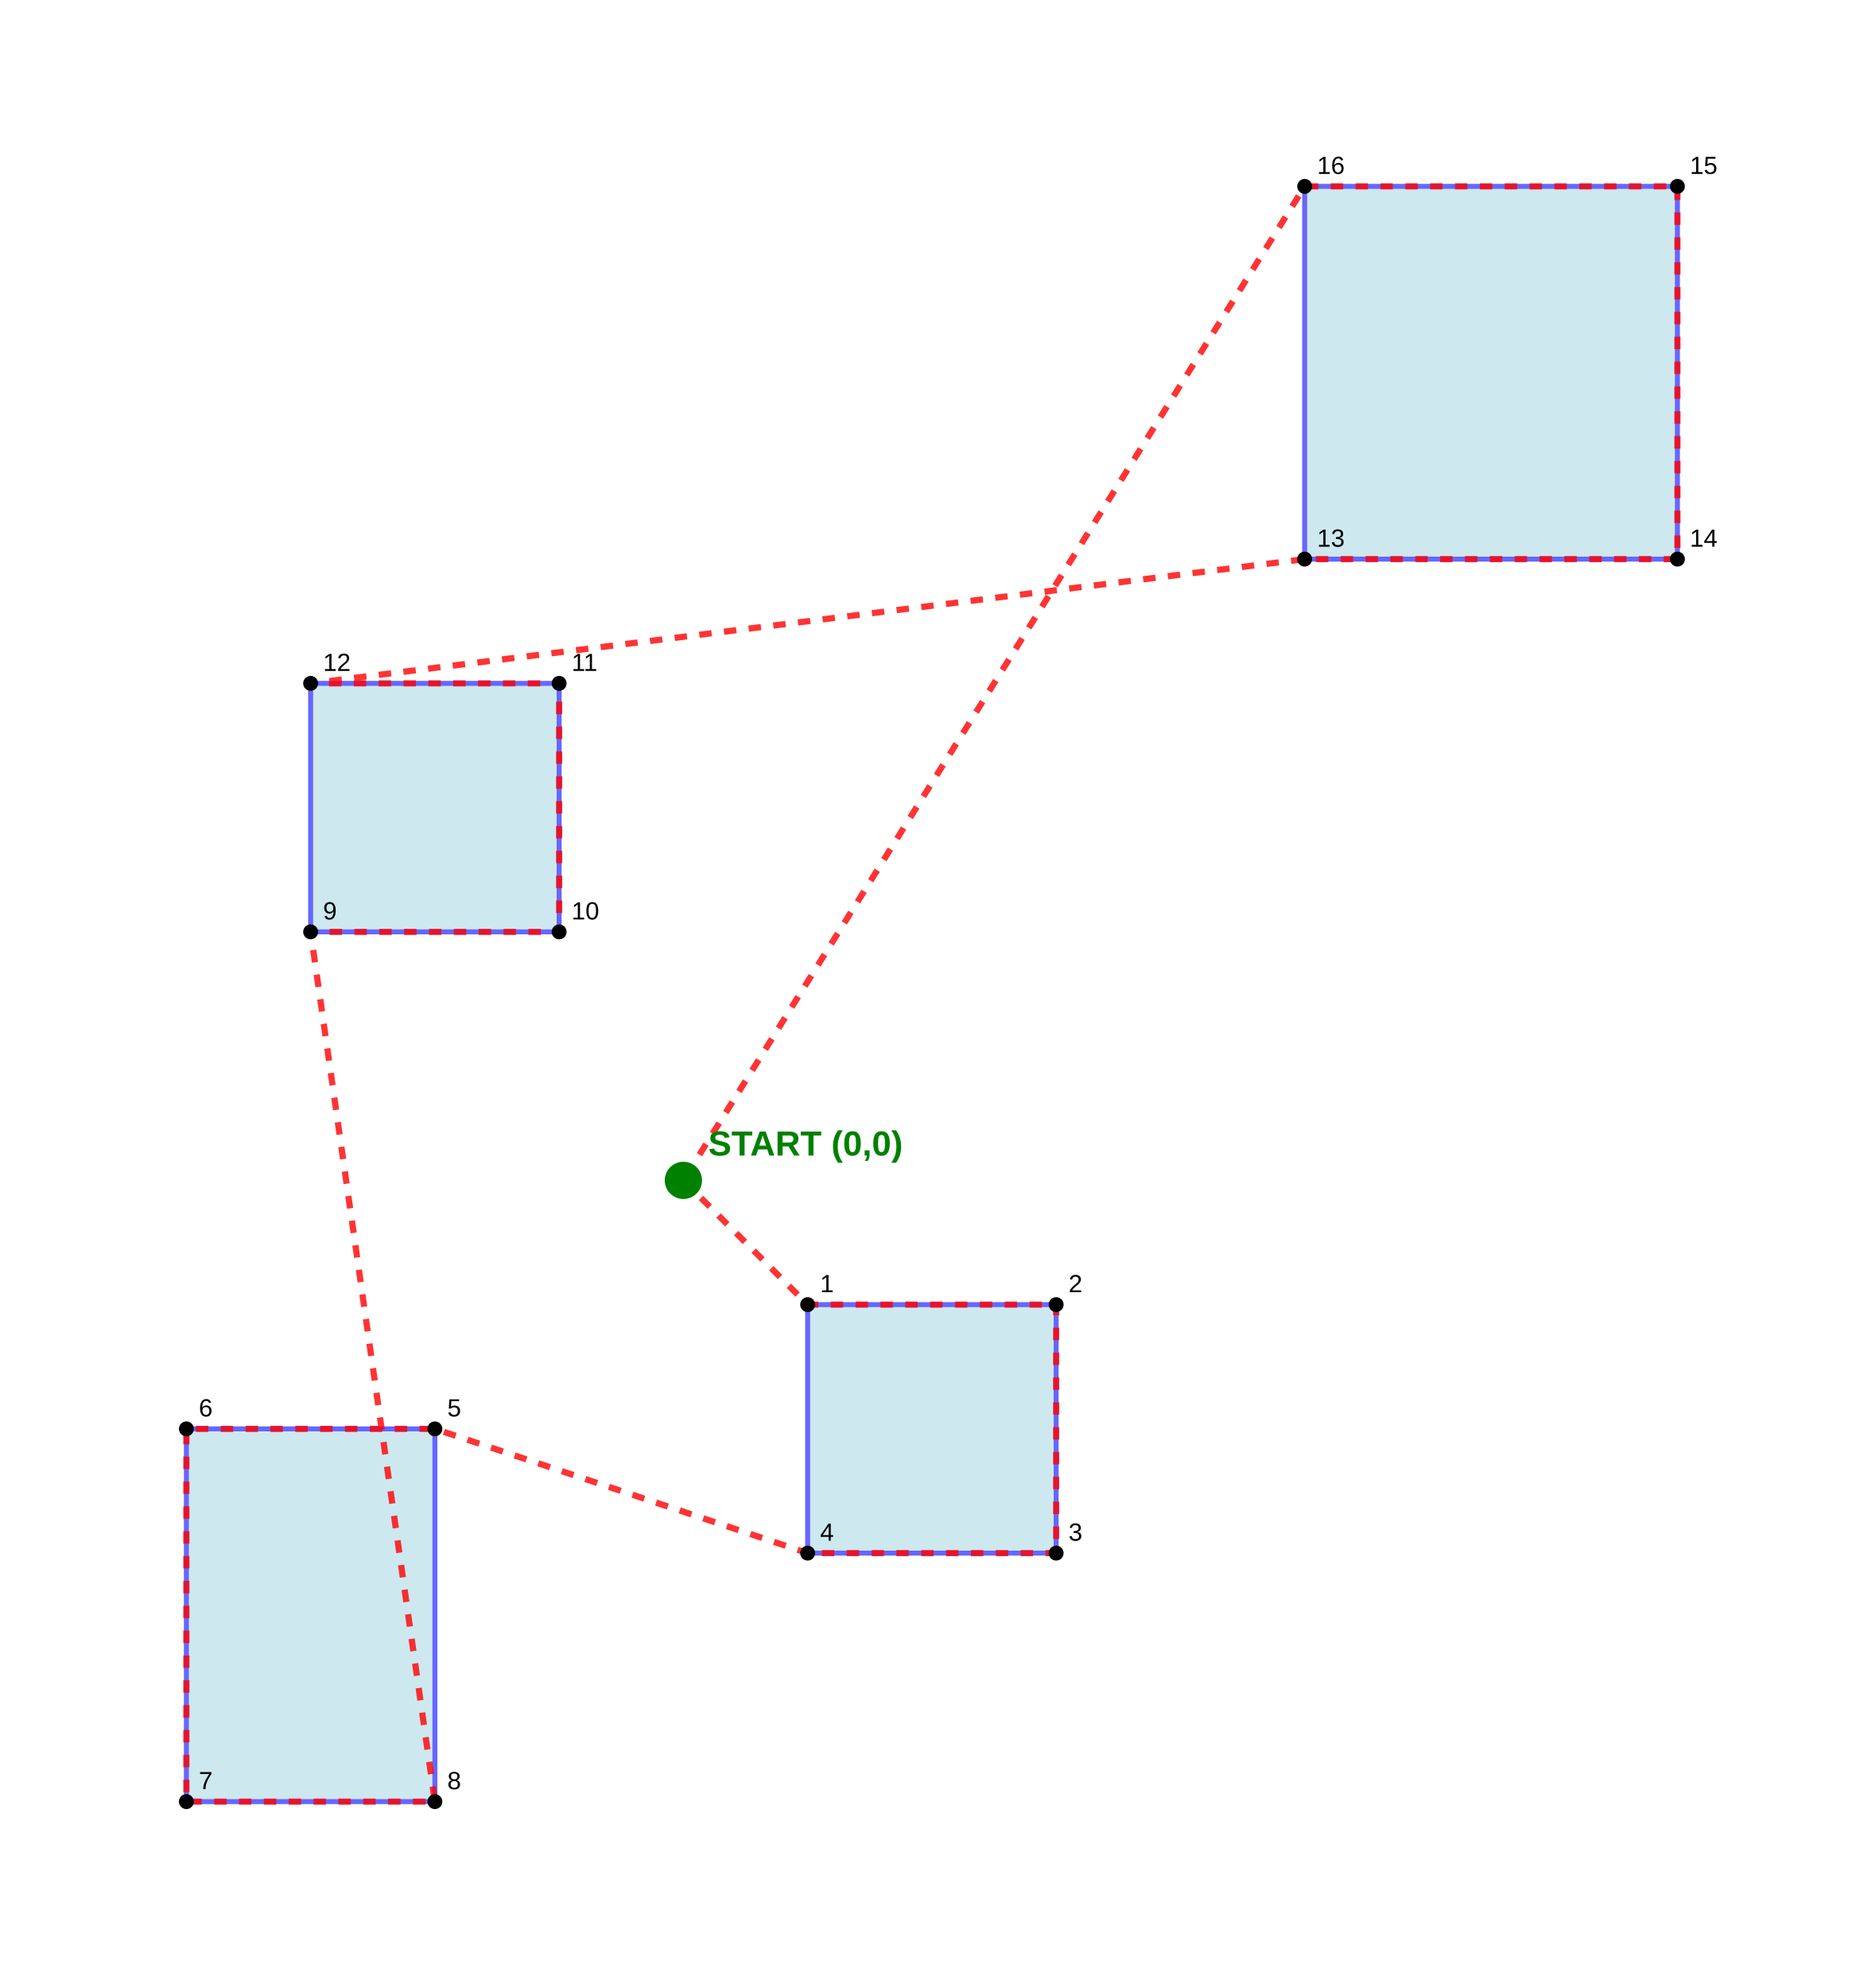
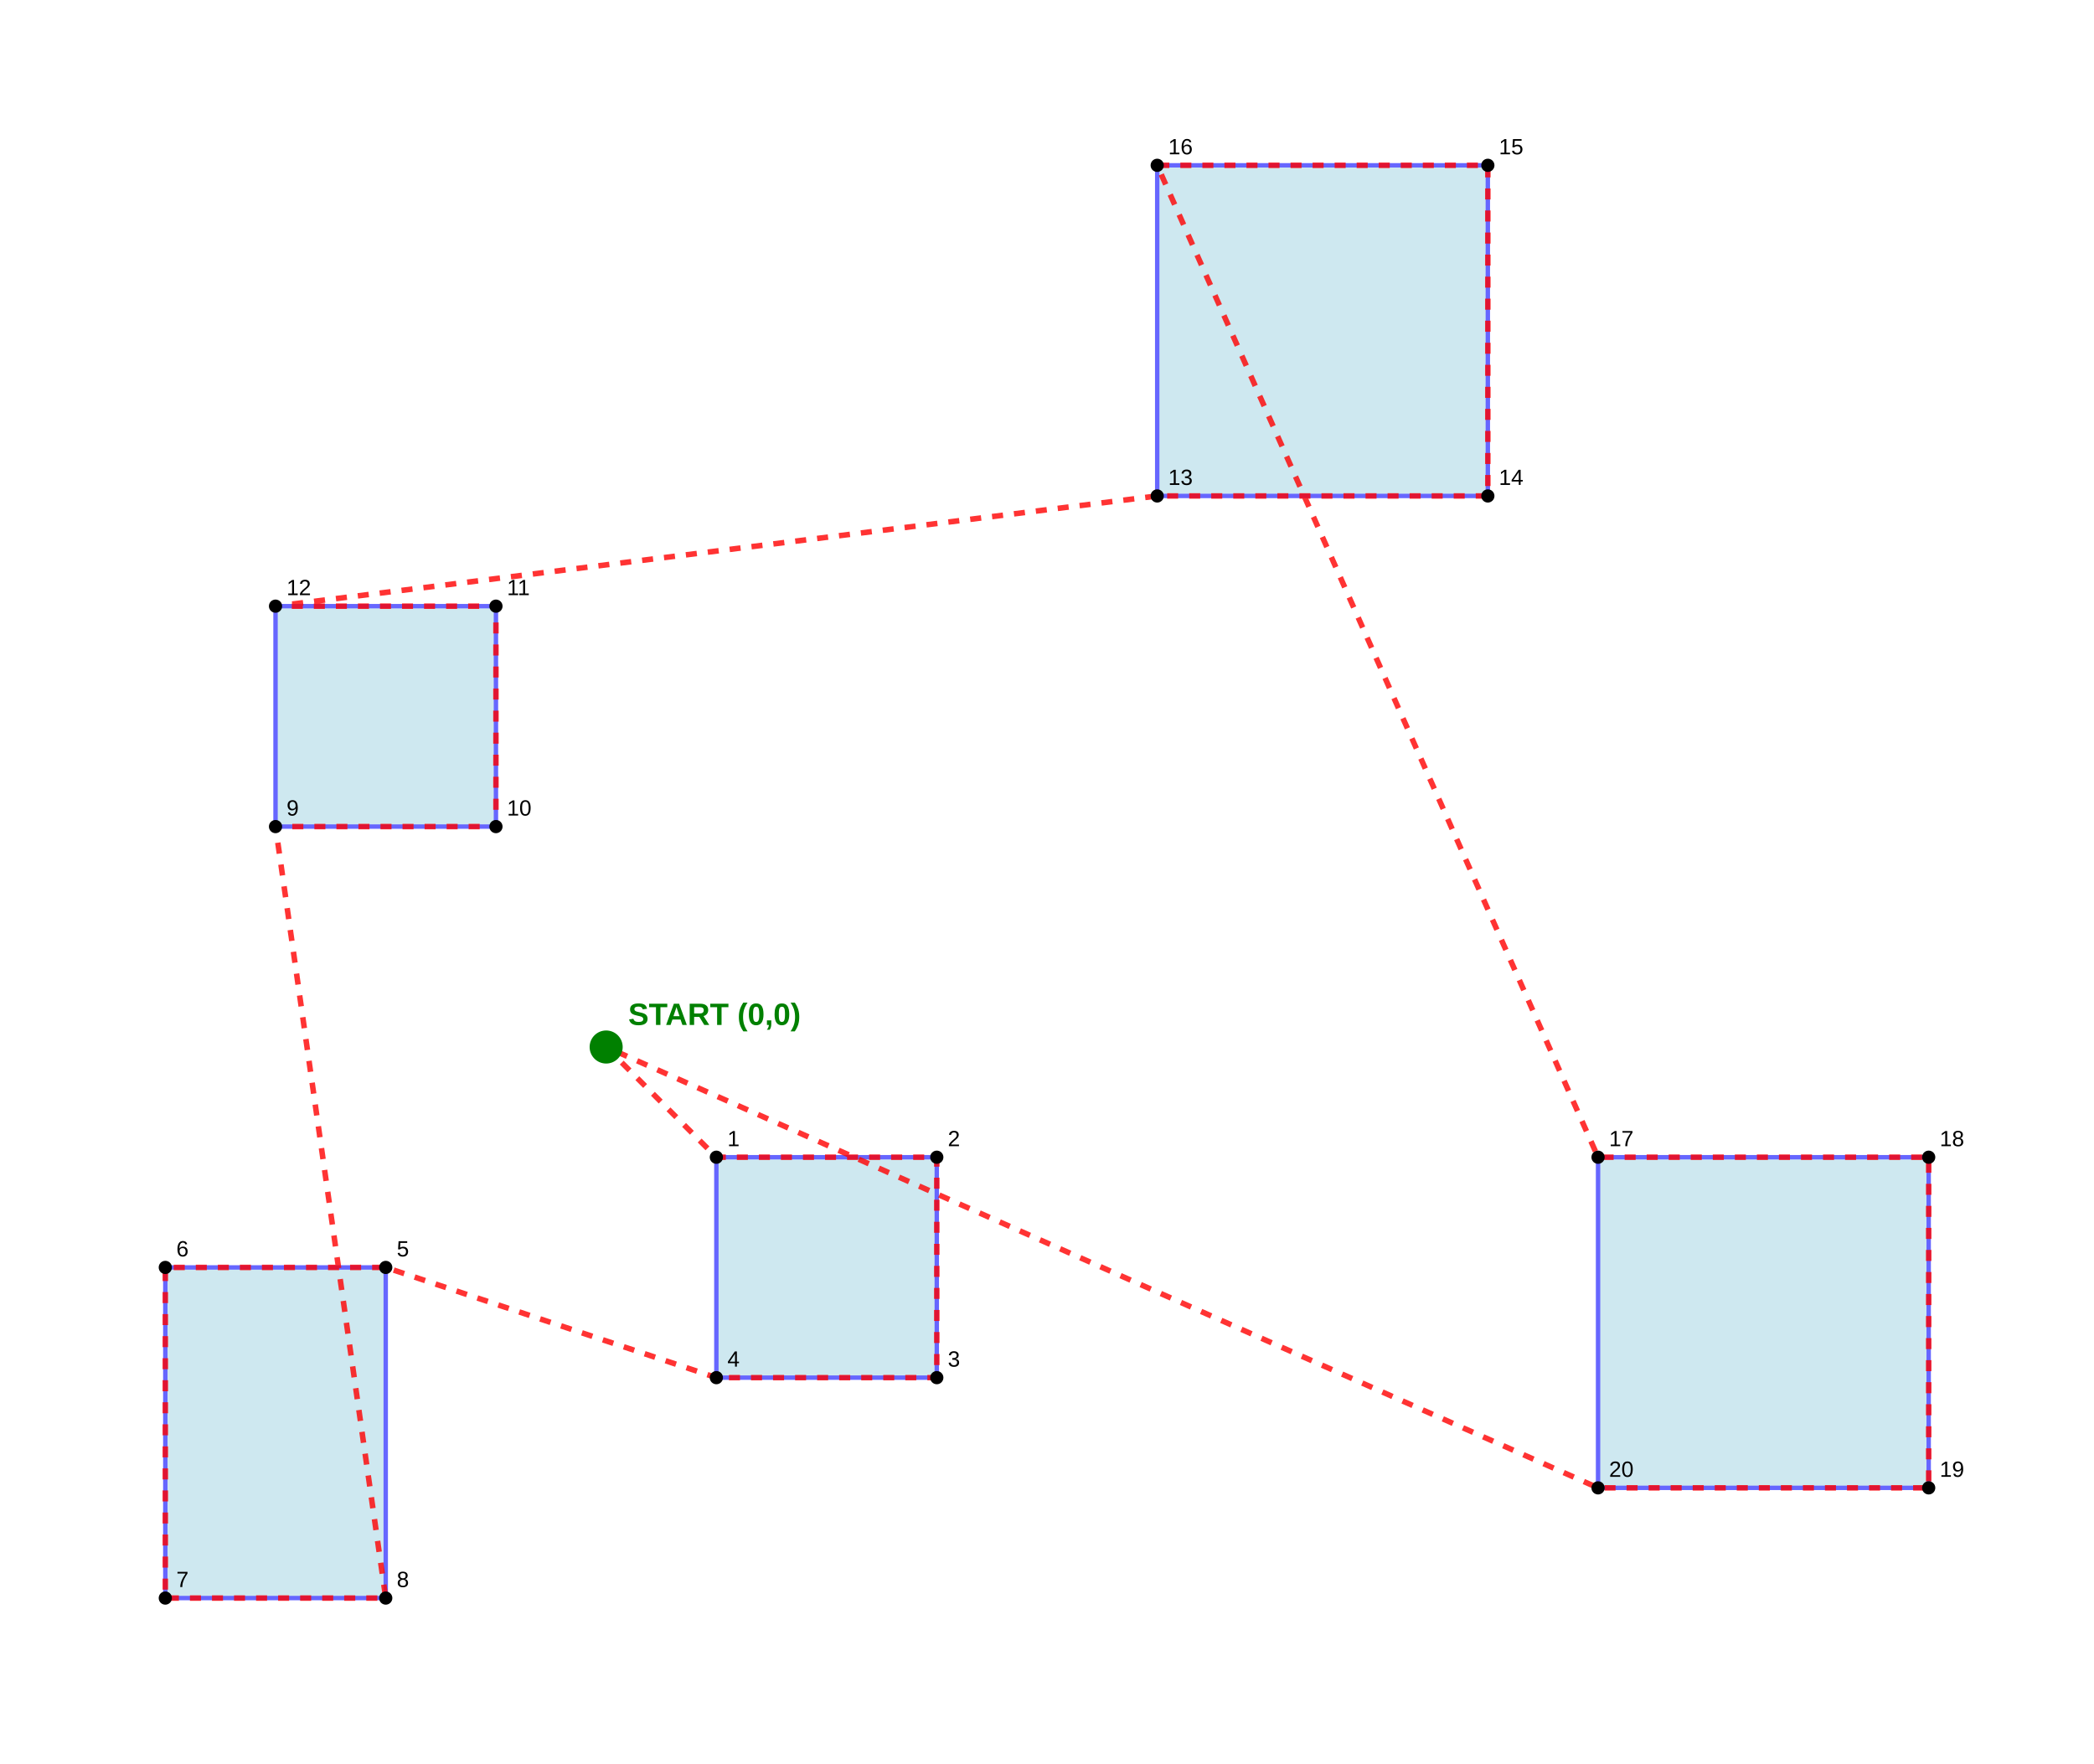
- <svg xmlns="http://www.w3.org/2000/svg" viewBox="-550 -950 1500 1600" style="background-color: #f4f4f4;">
+ <svg xmlns="http://www.w3.org/2000/svg" viewBox="-550 -950 1900 1600" style="background-color: #f4f4f4;">
  <polygon points="100,100 300,100 300,300 100,300" fill="lightblue" stroke="blue" stroke-width="4" opacity="0.6" />
  <polygon points="-400,200 -200,200 -200,500 -400,500" fill="lightblue" stroke="blue" stroke-width="4" opacity="0.6" />
  <polygon points="500,-500 800,-500 800,-800 500,-800" fill="lightblue" stroke="blue" stroke-width="4" opacity="0.6" />
  <polygon points="-300,-200 -100,-200 -100,-400 -300,-400" fill="lightblue" stroke="blue" stroke-width="4" opacity="0.6" />
-   <polyline points="0,0 100,100 300,100 300,300 100,300 -200,200 -400,200 -400,500 -200,500 -300,-200 -100,-200 -100,-400 -300,-400 500,-500 800,-500 800,-800 500,-800 0,0 " fill="none" stroke="red" stroke-width="5" opacity="0.8" stroke-dasharray="10,10" />
+   <polygon points="900,100 1200,100 1200,400 900,400" fill="lightblue" stroke="blue" stroke-width="4" opacity="0.6" />
+   <polyline points="0,0 100,100 300,100 300,300 100,300 -200,200 -400,200 -400,500 -200,500 -300,-200 -100,-200 -100,-400 -300,-400 500,-500 800,-500 800,-800 500,-800 900,100 1200,100 1200,400 900,400 0,0 " fill="none" stroke="red" stroke-width="5" opacity="0.8" stroke-dasharray="10,10" />
  <circle cx="100" cy="100" r="6" fill="black" />
  <text x="100" y="100" dx="10" dy="-10" font-size="20" fill="black" font-family="Arial">1</text>
  <circle cx="300" cy="100" r="6" fill="black" />
  <text x="300" y="100" dx="10" dy="-10" font-size="20" fill="black" font-family="Arial">2</text>
  <circle cx="300" cy="300" r="6" fill="black" />
  <text x="300" y="300" dx="10" dy="-10" font-size="20" fill="black" font-family="Arial">3</text>
  <circle cx="100" cy="300" r="6" fill="black" />
  <text x="100" y="300" dx="10" dy="-10" font-size="20" fill="black" font-family="Arial">4</text>
  <circle cx="-200" cy="200" r="6" fill="black" />
  <text x="-200" y="200" dx="10" dy="-10" font-size="20" fill="black" font-family="Arial">5</text>
  <circle cx="-400" cy="200" r="6" fill="black" />
  <text x="-400" y="200" dx="10" dy="-10" font-size="20" fill="black" font-family="Arial">6</text>
  <circle cx="-400" cy="500" r="6" fill="black" />
  <text x="-400" y="500" dx="10" dy="-10" font-size="20" fill="black" font-family="Arial">7</text>
  <circle cx="-200" cy="500" r="6" fill="black" />
  <text x="-200" y="500" dx="10" dy="-10" font-size="20" fill="black" font-family="Arial">8</text>
  <circle cx="-300" cy="-200" r="6" fill="black" />
  <text x="-300" y="-200" dx="10" dy="-10" font-size="20" fill="black" font-family="Arial">9</text>
  <circle cx="-100" cy="-200" r="6" fill="black" />
  <text x="-100" y="-200" dx="10" dy="-10" font-size="20" fill="black" font-family="Arial">10</text>
  <circle cx="-100" cy="-400" r="6" fill="black" />
  <text x="-100" y="-400" dx="10" dy="-10" font-size="20" fill="black" font-family="Arial">11</text>
  <circle cx="-300" cy="-400" r="6" fill="black" />
  <text x="-300" y="-400" dx="10" dy="-10" font-size="20" fill="black" font-family="Arial">12</text>
  <circle cx="500" cy="-500" r="6" fill="black" />
  <text x="500" y="-500" dx="10" dy="-10" font-size="20" fill="black" font-family="Arial">13</text>
  <circle cx="800" cy="-500" r="6" fill="black" />
  <text x="800" y="-500" dx="10" dy="-10" font-size="20" fill="black" font-family="Arial">14</text>
  <circle cx="800" cy="-800" r="6" fill="black" />
  <text x="800" y="-800" dx="10" dy="-10" font-size="20" fill="black" font-family="Arial">15</text>
  <circle cx="500" cy="-800" r="6" fill="black" />
  <text x="500" y="-800" dx="10" dy="-10" font-size="20" fill="black" font-family="Arial">16</text>
+   <circle cx="900" cy="100" r="6" fill="black" />
+   <text x="900" y="100" dx="10" dy="-10" font-size="20" fill="black" font-family="Arial">17</text>
+   <circle cx="1200" cy="100" r="6" fill="black" />
+   <text x="1200" y="100" dx="10" dy="-10" font-size="20" fill="black" font-family="Arial">18</text>
+   <circle cx="1200" cy="400" r="6" fill="black" />
+   <text x="1200" y="400" dx="10" dy="-10" font-size="20" fill="black" font-family="Arial">19</text>
+   <circle cx="900" cy="400" r="6" fill="black" />
+   <text x="900" y="400" dx="10" dy="-10" font-size="20" fill="black" font-family="Arial">20</text>
  <circle cx="0" cy="0" r="15" fill="green" />
  <text x="0" y="0" dx="20" dy="-20" font-size="28" fill="green" font-weight="bold" font-family="Arial">START (0,0)</text>
</svg>
